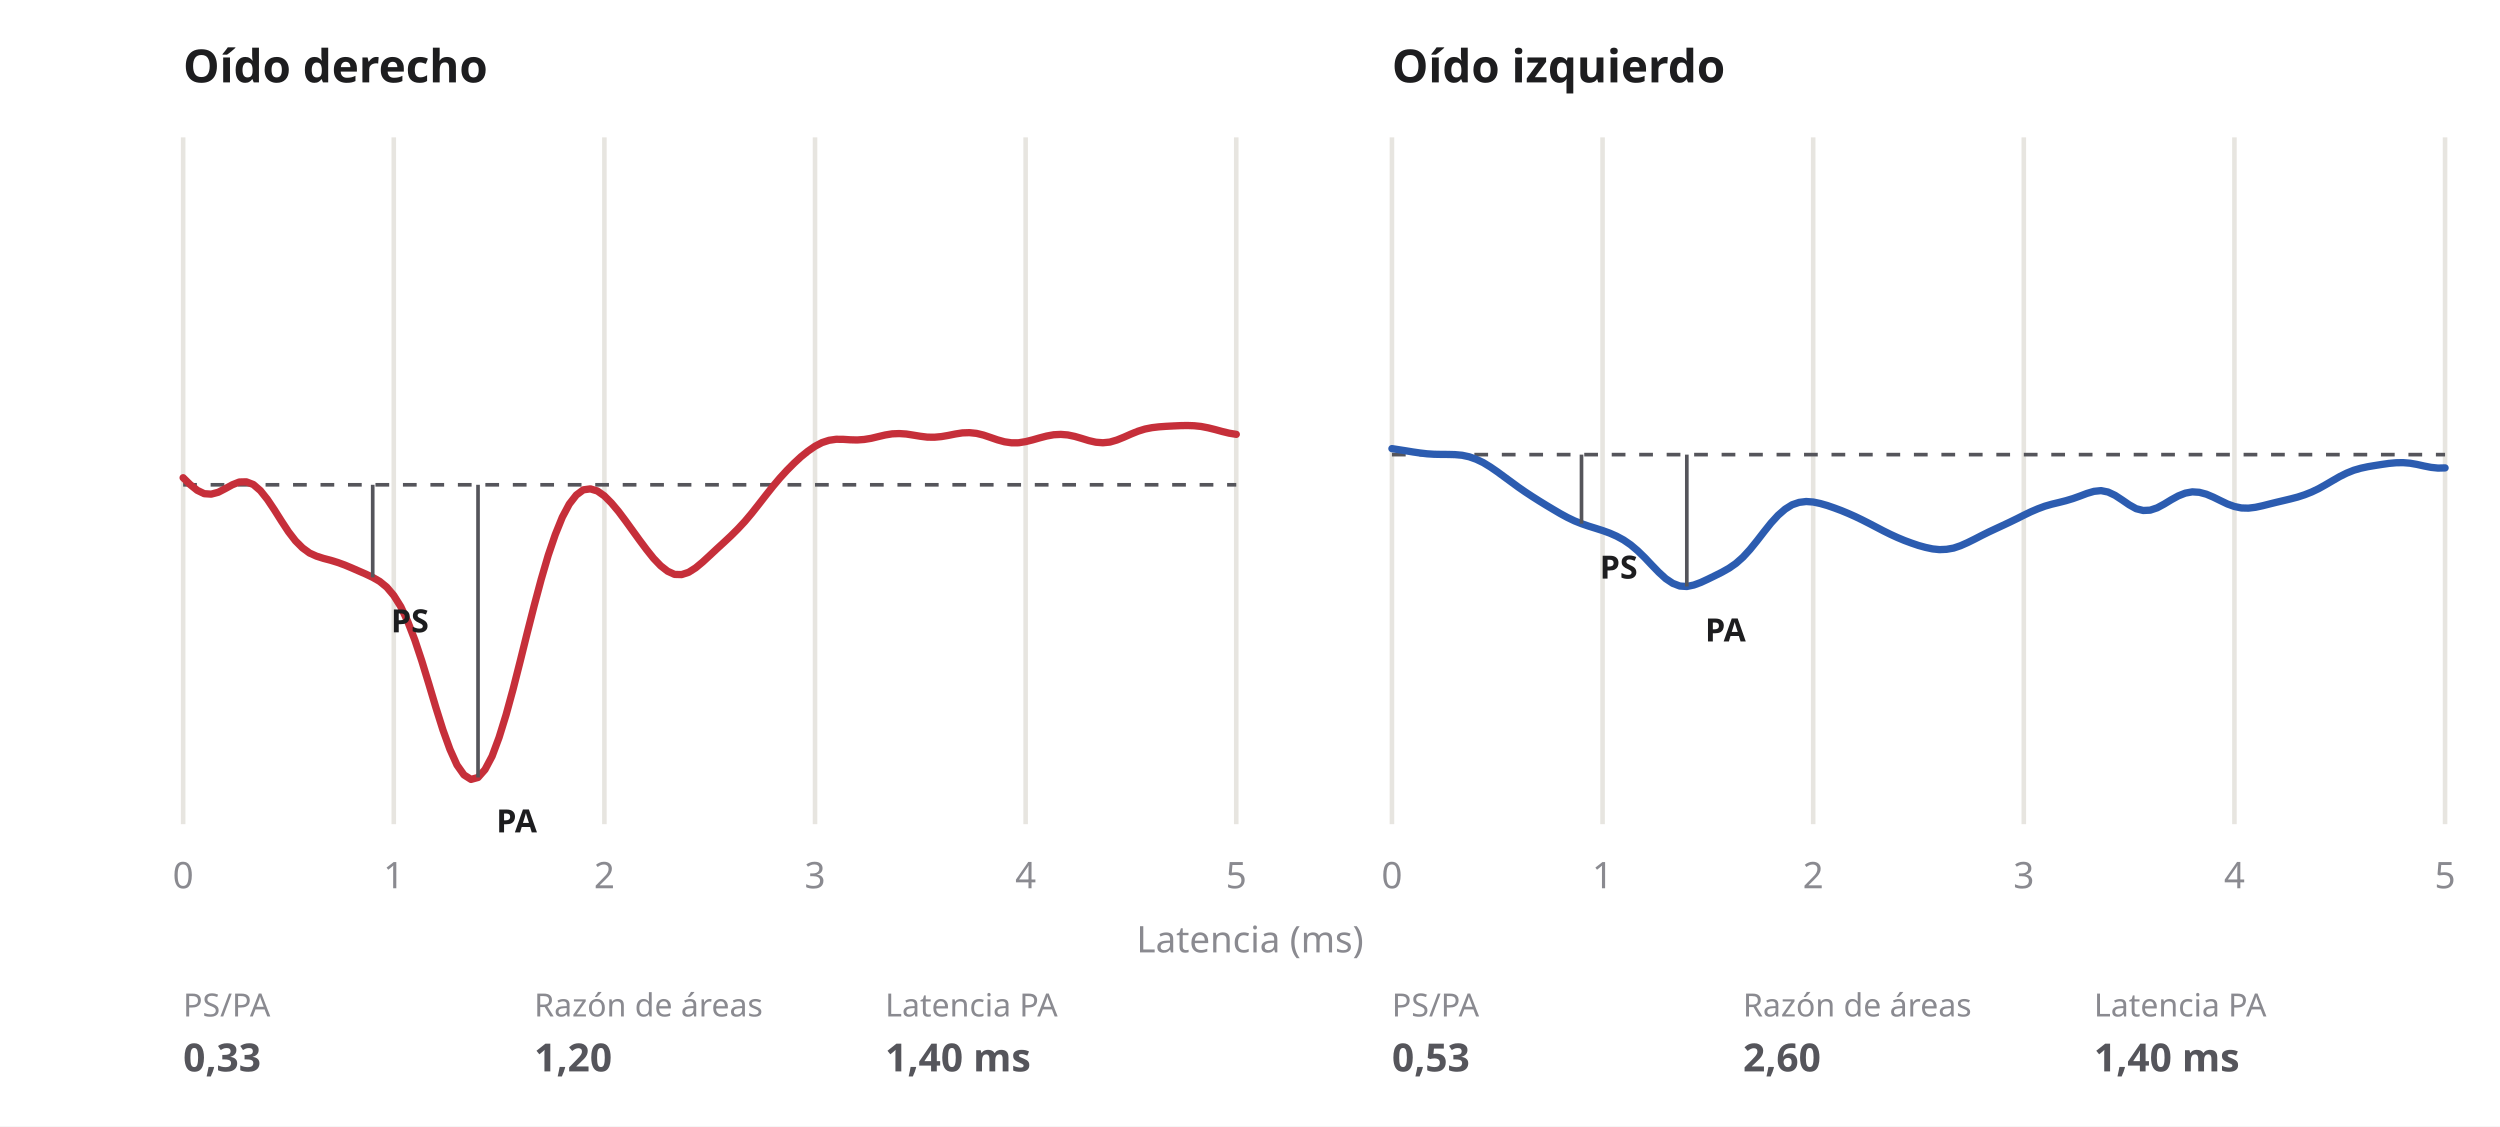
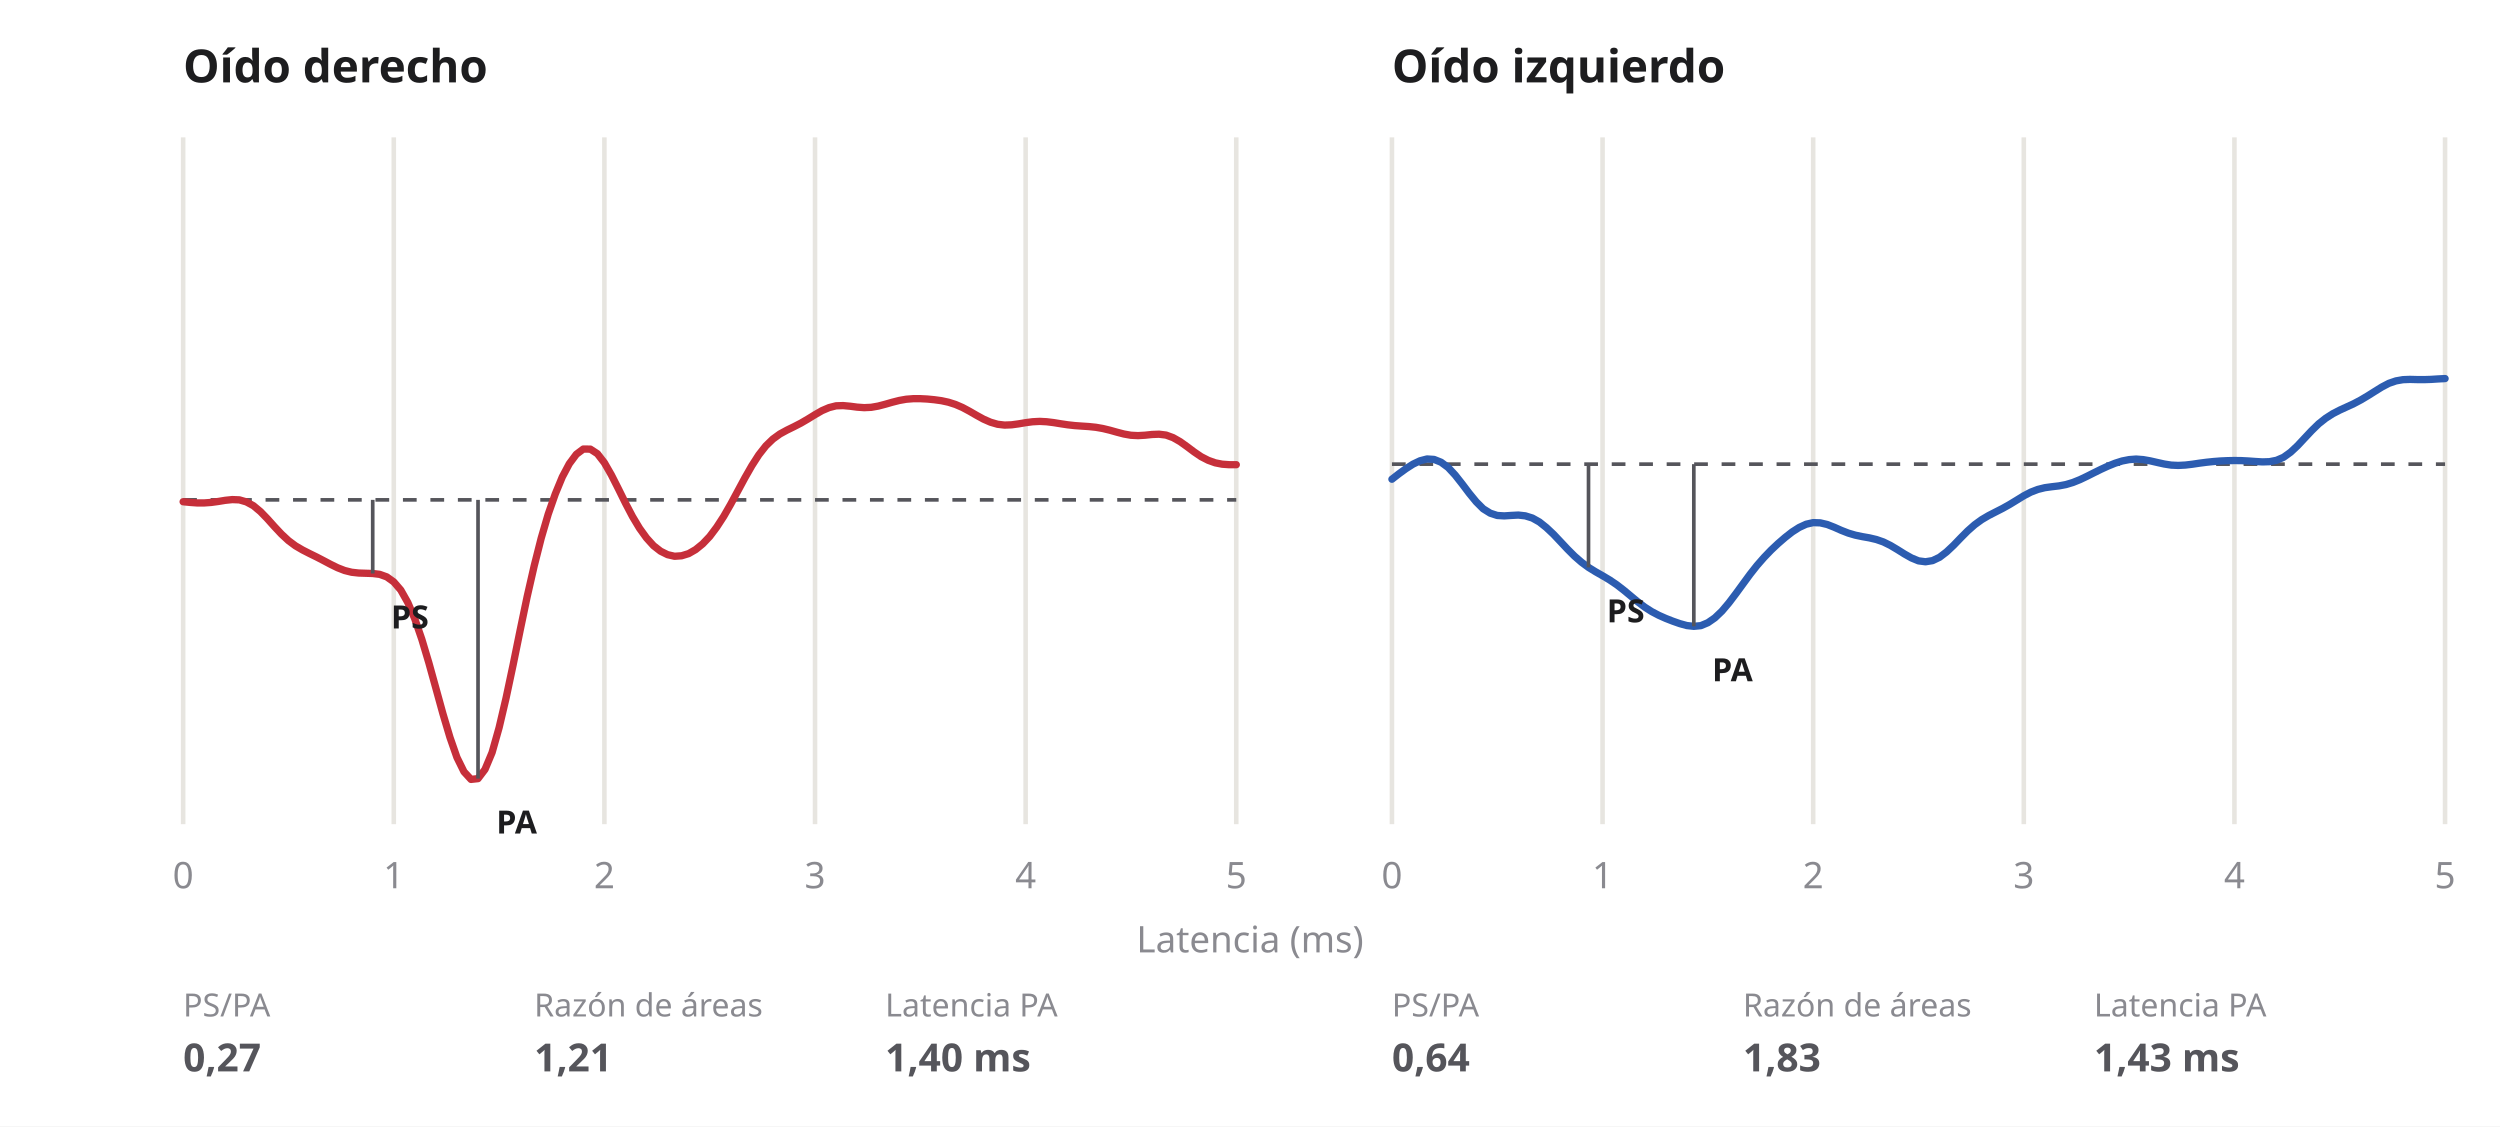
<svg xmlns="http://www.w3.org/2000/svg" viewBox="0 0 546 246" width="546" height="246" font-family="'Plus Jakarta Sans', sans-serif">
  <rect width="100%" height="100%" fill="#ffffff" />
  <line x1="40" y1="30" x2="40" y2="180" stroke="#e7e5e0" stroke-width="1" />
  <text x="40" y="194" font-size="8" fill="#8a8a90" text-anchor="middle" font-weight="400">0</text>
  <line x1="86" y1="30" x2="86" y2="180" stroke="#e7e5e0" stroke-width="1" />
  <text x="86" y="194" font-size="8" fill="#8a8a90" text-anchor="middle" font-weight="400">1</text>
  <line x1="132" y1="30" x2="132" y2="180" stroke="#e7e5e0" stroke-width="1" />
  <text x="132" y="194" font-size="8" fill="#8a8a90" text-anchor="middle" font-weight="400">2</text>
  <line x1="178" y1="30" x2="178" y2="180" stroke="#e7e5e0" stroke-width="1" />
  <text x="178" y="194" font-size="8" fill="#8a8a90" text-anchor="middle" font-weight="400">3</text>
  <line x1="224" y1="30" x2="224" y2="180" stroke="#e7e5e0" stroke-width="1" />
  <text x="224" y="194" font-size="8" fill="#8a8a90" text-anchor="middle" font-weight="400">4</text>
  <line x1="270" y1="30" x2="270" y2="180" stroke="#e7e5e0" stroke-width="1" />
  <text x="270" y="194" font-size="8" fill="#8a8a90" text-anchor="middle" font-weight="400">5</text>
  <text x="40" y="18" font-size="10" fill="#1d1d1f" text-anchor="start" font-weight="600">Oído derecho</text>
-   <line x1="40" y1="105.88" x2="270" y2="105.88" stroke="#55555b" stroke-width="0.8" stroke-dasharray="3 3" />
-   <path d="M40,104.34 L41.53,105.84 L43.07,107.08 L44.6,107.82 L46.13,107.92 L47.67,107.51 L49.2,106.72 L50.73,105.88 L52.27,105.27 L53.8,105.23 L55.33,105.82 L56.87,107.15 L58.4,109.07 L59.93,111.36 L61.47,113.8 L63,116.13 L64.53,118.12 L66.07,119.66 L67.6,120.78 L69.13,121.47 L70.67,121.96 L72.2,122.36 L73.73,122.83 L75.27,123.39 L76.8,124.03 L78.33,124.7 L79.87,125.37 L81.4,126.1 L82.93,126.98 L84.47,128.24 L86,130.05 L87.53,132.49 L89.07,135.79 L90.6,139.78 L92.13,144.38 L93.67,149.41 L95.2,154.54 L96.73,159.4 L98.27,163.67 L99.8,167.07 L101.33,169.24 L102.87,170.22 L104.4,169.8 L105.93,168.07 L107.47,165.17 L109,161.05 L110.53,156.1 L112.07,150.47 L113.6,144.44 L115.13,138.28 L116.67,132.24 L118.2,126.52 L119.73,121.28 L121.27,116.76 L122.8,112.97 L124.33,110.09 L125.87,108.11 L127.4,106.98 L128.93,106.77 L130.47,107.23 L132,108.31 L133.53,109.85 L135.07,111.68 L136.6,113.72 L138.13,115.84 L139.67,117.97 L141.2,120.02 L142.73,121.94 L144.27,123.55 L145.8,124.75 L147.33,125.45 L148.87,125.49 L150.4,124.99 L151.93,124.02 L153.47,122.74 L155,121.33 L156.53,119.9 L158.07,118.49 L159.6,117.06 L161.13,115.54 L162.67,113.89 L164.2,112.07 L165.73,110.13 L167.27,108.15 L168.8,106.22 L170.33,104.4 L171.87,102.72 L173.4,101.18 L174.93,99.76 L176.47,98.52 L178,97.46 L179.53,96.66 L181.07,96.16 L182.6,95.94 L184.13,95.95 L185.67,96.05 L187.2,96.09 L188.73,95.98 L190.27,95.73 L191.8,95.36 L193.33,95 L194.87,94.75 L196.4,94.69 L197.93,94.79 L199.47,95.03 L201,95.28 L202.53,95.47 L204.07,95.49 L205.6,95.35 L207.13,95.09 L208.67,94.78 L210.2,94.54 L211.73,94.49 L213.27,94.65 L214.8,95.02 L216.33,95.54 L217.87,96.07 L219.4,96.49 L220.93,96.71 L222.47,96.7 L224,96.45 L225.53,96.07 L227.07,95.63 L228.6,95.23 L230.13,94.95 L231.67,94.87 L233.2,94.99 L234.73,95.31 L236.27,95.76 L237.8,96.23 L239.33,96.58 L240.87,96.7 L242.4,96.55 L243.93,96.1 L245.47,95.48 L247,94.8 L248.53,94.18 L250.07,93.7 L251.6,93.4 L253.13,93.22 L254.67,93.11 L256.2,93.03 L257.73,92.96 L259.27,92.93 L260.8,92.98 L262.33,93.14 L263.87,93.44 L265.4,93.82 L266.93,94.24 L268.47,94.61 L270,94.86" fill="none" stroke="#c62f3a" stroke-width="1.6" stroke-opacity="1.0" stroke-linejoin="round" stroke-linecap="round" />
-   <line x1="81.4" y1="105.88" x2="81.4" y2="126.1" stroke="#55555b" stroke-width="0.8" />
-   <text x="85.4" y="138.1" font-size="7" fill="#1d1d1f" text-anchor="start" font-weight="600">PS</text>
-   <line x1="104.4" y1="105.88" x2="104.4" y2="169.8" stroke="#55555b" stroke-width="0.8" />
-   <text x="108.4" y="181.8" font-size="7" fill="#1d1d1f" text-anchor="start" font-weight="600">PA</text>
+   <line x1="40" y1="109.17" x2="270" y2="109.17" stroke="#55555b" stroke-width="0.8" stroke-dasharray="3 3" />
+   <path d="M40,109.58 L41.53,109.73 L43.07,109.84 L44.6,109.84 L46.13,109.73 L47.67,109.52 L49.2,109.27 L50.73,109.11 L52.27,109.17 L53.8,109.61 L55.33,110.44 L56.87,111.72 L58.4,113.3 L59.93,115.01 L61.47,116.65 L63,118.07 L64.53,119.21 L66.07,120.11 L67.6,120.89 L69.13,121.64 L70.67,122.44 L72.2,123.25 L73.73,124 L75.27,124.6 L76.8,124.98 L78.33,125.15 L79.87,125.2 L81.4,125.25 L82.93,125.44 L84.47,125.99 L86,127.09 L87.53,128.87 L89.07,131.6 L90.6,135.19 L92.13,139.64 L93.67,144.79 L95.2,150.32 L96.73,155.87 L98.27,161.04 L99.8,165.43 L101.33,168.54 L102.87,170.22 L104.4,170.05 L105.93,168.03 L107.47,164.35 L109,158.93 L110.53,152.42 L112.07,145.17 L113.6,137.65 L115.13,130.31 L116.67,123.57 L118.2,117.53 L119.73,112.29 L121.27,107.89 L122.8,104.18 L124.33,101.29 L125.87,99.22 L127.4,98.07 L128.93,98.09 L130.47,99.09 L132,101.07 L133.53,103.74 L135.07,106.78 L136.6,109.88 L138.13,112.8 L139.67,115.37 L141.2,117.49 L142.73,119.18 L144.27,120.38 L145.8,121.14 L147.33,121.49 L148.87,121.38 L150.4,120.91 L151.93,120.03 L153.47,118.78 L155,117.17 L156.53,115.13 L158.07,112.76 L159.6,110.09 L161.13,107.25 L162.67,104.39 L164.2,101.71 L165.73,99.33 L167.27,97.37 L168.8,95.89 L170.33,94.78 L171.87,93.94 L173.4,93.19 L174.93,92.4 L176.47,91.5 L178,90.56 L179.53,89.68 L181.07,89.02 L182.6,88.63 L184.13,88.58 L185.67,88.72 L187.2,88.92 L188.73,89.03 L190.27,88.96 L191.8,88.69 L193.33,88.29 L194.87,87.85 L196.4,87.46 L197.93,87.19 L199.47,87.07 L201,87.07 L202.53,87.15 L204.07,87.3 L205.6,87.51 L207.13,87.84 L208.67,88.33 L210.2,88.99 L211.73,89.81 L213.27,90.7 L214.8,91.54 L216.33,92.21 L217.87,92.66 L219.4,92.84 L220.93,92.78 L222.47,92.57 L224,92.31 L225.53,92.11 L227.07,92.03 L228.6,92.11 L230.13,92.3 L231.67,92.55 L233.2,92.78 L234.73,92.95 L236.27,93.06 L237.8,93.16 L239.33,93.32 L240.87,93.59 L242.4,93.96 L243.93,94.39 L245.47,94.79 L247,95.06 L248.53,95.14 L250.07,95.05 L251.6,94.89 L253.13,94.83 L254.67,95.02 L256.2,95.58 L257.73,96.45 L259.27,97.55 L260.8,98.7 L262.33,99.74 L263.87,100.53 L265.4,101.08 L266.93,101.38 L268.47,101.49 L270,101.49" fill="none" stroke="#c62f3a" stroke-width="1.6" stroke-opacity="1.0" stroke-linejoin="round" stroke-linecap="round" />
+   <line x1="81.4" y1="109.17" x2="81.4" y2="125.25" stroke="#55555b" stroke-width="0.8" />
+   <text x="85.4" y="137.25" font-size="7" fill="#1d1d1f" text-anchor="start" font-weight="600">PS</text>
+   <line x1="104.4" y1="109.17" x2="104.4" y2="170.05" stroke="#55555b" stroke-width="0.8" />
+   <text x="108.4" y="182.05" font-size="7" fill="#1d1d1f" text-anchor="start" font-weight="600">PA</text>
  <text x="40" y="222" font-size="7" fill="#8a8a90" text-anchor="start" font-weight="400">PS/PA</text>
-   <text x="40" y="234" font-size="8.5" fill="#55555b" text-anchor="start" font-weight="600">0,33</text>
+   <text x="40" y="234" font-size="8.5" fill="#55555b" text-anchor="start" font-weight="600">0,27</text>
  <text x="116.67" y="222" font-size="7" fill="#8a8a90" text-anchor="start" font-weight="400">Razón de áreas</text>
-   <text x="116.67" y="234" font-size="8.5" fill="#55555b" text-anchor="start" font-weight="600">1,20</text>
+   <text x="116.67" y="234" font-size="8.5" fill="#55555b" text-anchor="start" font-weight="600">1,21</text>
  <text x="193.33" y="222" font-size="7" fill="#8a8a90" text-anchor="start" font-weight="400">Latencia PA</text>
  <text x="193.33" y="234" font-size="8.5" fill="#55555b" text-anchor="start" font-weight="600">1,40 ms</text>
  <line x1="304" y1="30" x2="304" y2="180" stroke="#e7e5e0" stroke-width="1" />
  <text x="304" y="194" font-size="8" fill="#8a8a90" text-anchor="middle" font-weight="400">0</text>
  <line x1="350" y1="30" x2="350" y2="180" stroke="#e7e5e0" stroke-width="1" />
  <text x="350" y="194" font-size="8" fill="#8a8a90" text-anchor="middle" font-weight="400">1</text>
  <line x1="396" y1="30" x2="396" y2="180" stroke="#e7e5e0" stroke-width="1" />
  <text x="396" y="194" font-size="8" fill="#8a8a90" text-anchor="middle" font-weight="400">2</text>
  <line x1="442" y1="30" x2="442" y2="180" stroke="#e7e5e0" stroke-width="1" />
  <text x="442" y="194" font-size="8" fill="#8a8a90" text-anchor="middle" font-weight="400">3</text>
  <line x1="488" y1="30" x2="488" y2="180" stroke="#e7e5e0" stroke-width="1" />
  <text x="488" y="194" font-size="8" fill="#8a8a90" text-anchor="middle" font-weight="400">4</text>
  <line x1="534" y1="30" x2="534" y2="180" stroke="#e7e5e0" stroke-width="1" />
  <text x="534" y="194" font-size="8" fill="#8a8a90" text-anchor="middle" font-weight="400">5</text>
  <text x="304" y="18" font-size="10" fill="#1d1d1f" text-anchor="start" font-weight="600">Oído izquierdo</text>
-   <line x1="304" y1="99.29" x2="534" y2="99.29" stroke="#55555b" stroke-width="0.8" stroke-dasharray="3 3" />
-   <path d="M304,97.98 L305.53,98.22 L307.07,98.46 L308.6,98.71 L310.13,98.93 L311.67,99.11 L313.2,99.21 L314.73,99.24 L316.27,99.25 L317.8,99.29 L319.33,99.43 L320.87,99.76 L322.4,100.3 L323.93,101.03 L325.47,101.97 L327,103.02 L328.53,104.14 L330.07,105.27 L331.6,106.39 L333.13,107.45 L334.67,108.46 L336.2,109.43 L337.73,110.37 L339.27,111.29 L340.8,112.19 L342.33,113.02 L343.87,113.76 L345.4,114.37 L346.93,114.9 L348.47,115.38 L350,115.87 L351.53,116.42 L353.07,117.1 L354.6,117.93 L356.13,118.98 L357.67,120.28 L359.2,121.77 L360.73,123.39 L362.27,124.98 L363.8,126.38 L365.33,127.4 L366.87,127.99 L368.4,128.09 L369.93,127.77 L371.47,127.2 L373,126.49 L374.53,125.74 L376.07,124.97 L377.6,124.11 L379.13,123.05 L380.67,121.68 L382.2,120.01 L383.73,118.12 L385.27,116.13 L386.8,114.21 L388.33,112.54 L389.87,111.2 L391.4,110.24 L392.93,109.72 L394.47,109.53 L396,109.64 L397.53,109.96 L399.07,110.4 L400.6,110.93 L402.13,111.5 L403.67,112.14 L405.2,112.82 L406.73,113.56 L408.27,114.34 L409.8,115.14 L411.33,115.94 L412.87,116.7 L414.4,117.4 L415.93,118.04 L417.47,118.61 L419,119.13 L420.53,119.55 L422.07,119.88 L423.6,120.04 L425.13,119.97 L426.67,119.7 L428.2,119.18 L429.73,118.5 L431.27,117.74 L432.8,116.95 L434.33,116.19 L435.87,115.47 L437.4,114.76 L438.93,114.04 L440.47,113.29 L442,112.52 L443.53,111.78 L445.07,111.12 L446.6,110.55 L448.13,110.11 L449.67,109.74 L451.2,109.35 L452.73,108.89 L454.27,108.34 L455.8,107.76 L457.33,107.31 L458.87,107.15 L460.4,107.46 L461.93,108.18 L463.47,109.19 L465,110.24 L466.53,111.1 L468.07,111.49 L469.6,111.42 L471.13,110.91 L472.67,110.08 L474.2,109.15 L475.73,108.31 L477.27,107.7 L478.8,107.42 L480.33,107.52 L481.87,107.93 L483.4,108.58 L484.93,109.33 L486.47,110.07 L488,110.62 L489.53,110.94 L491.07,110.98 L492.6,110.79 L494.13,110.46 L495.67,110.07 L497.2,109.69 L498.73,109.33 L500.27,108.96 L501.8,108.56 L503.33,108.06 L504.87,107.45 L506.4,106.72 L507.93,105.86 L509.47,104.96 L511,104.08 L512.53,103.32 L514.07,102.7 L515.6,102.26 L517.13,101.93 L518.67,101.67 L520.2,101.43 L521.73,101.21 L523.27,101.07 L524.8,101.04 L526.33,101.16 L527.87,101.43 L529.4,101.77 L530.93,102.07 L532.47,102.23 L534,102.19" fill="none" stroke="#2c5cb0" stroke-width="1.6" stroke-opacity="1.0" stroke-linejoin="round" stroke-linecap="round" />
-   <line x1="345.4" y1="99.29" x2="345.4" y2="114.37" stroke="#55555b" stroke-width="0.8" />
-   <text x="349.4" y="126.37" font-size="7" fill="#1d1d1f" text-anchor="start" font-weight="600">PS</text>
-   <line x1="368.4" y1="99.29" x2="368.4" y2="128.09" stroke="#55555b" stroke-width="0.8" />
-   <text x="372.4" y="140.09" font-size="7" fill="#1d1d1f" text-anchor="start" font-weight="600">PA</text>
+   <line x1="304" y1="101.37" x2="534" y2="101.37" stroke="#55555b" stroke-width="0.8" stroke-dasharray="3 3" />
+   <path d="M304,104.66 L305.53,103.47 L307.07,102.35 L308.6,101.37 L310.13,100.64 L311.67,100.24 L313.2,100.34 L314.73,100.95 L316.27,102.09 L317.8,103.74 L319.33,105.68 L320.87,107.72 L322.4,109.59 L323.93,111.12 L325.47,112.08 L327,112.58 L328.53,112.67 L330.07,112.57 L331.6,112.49 L333.13,112.66 L334.67,113.14 L336.2,114 L337.73,115.22 L339.27,116.67 L340.8,118.29 L342.33,119.92 L343.87,121.46 L345.4,122.79 L346.93,123.92 L348.47,124.87 L350,125.74 L351.53,126.65 L353.07,127.69 L354.6,128.87 L356.13,130.14 L357.67,131.42 L359.2,132.59 L360.73,133.57 L362.27,134.38 L363.8,135.06 L365.33,135.66 L366.87,136.2 L368.4,136.62 L369.93,136.79 L371.47,136.64 L373,136 L374.53,134.94 L376.07,133.47 L377.6,131.66 L379.13,129.64 L380.67,127.53 L382.2,125.44 L383.73,123.5 L385.27,121.74 L386.8,120.15 L388.33,118.71 L389.87,117.38 L391.4,116.18 L392.93,115.2 L394.47,114.49 L396,114.14 L397.53,114.19 L399.07,114.55 L400.6,115.15 L402.13,115.83 L403.67,116.43 L405.2,116.88 L406.73,117.2 L408.27,117.47 L409.8,117.83 L411.33,118.36 L412.87,119.12 L414.4,120.03 L415.93,120.99 L417.47,121.86 L419,122.49 L420.53,122.69 L422.07,122.44 L423.6,121.71 L425.13,120.54 L426.67,119.09 L428.2,117.5 L429.73,115.96 L431.27,114.6 L432.8,113.49 L434.33,112.59 L435.87,111.8 L437.4,111.02 L438.93,110.16 L440.47,109.22 L442,108.28 L443.53,107.48 L445.07,106.89 L446.6,106.51 L448.13,106.3 L449.67,106.12 L451.2,105.83 L452.73,105.37 L454.27,104.75 L455.8,104.02 L457.33,103.25 L458.87,102.49 L460.4,101.79 L461.93,101.17 L463.47,100.68 L465,100.38 L466.53,100.26 L468.07,100.38 L469.6,100.65 L471.13,101 L472.67,101.34 L474.2,101.58 L475.73,101.65 L477.27,101.57 L478.8,101.39 L480.33,101.16 L481.87,100.96 L483.4,100.8 L484.93,100.68 L486.47,100.61 L488,100.58 L489.53,100.6 L491.07,100.68 L492.6,100.79 L494.13,100.88 L495.67,100.83 L497.2,100.53 L498.73,99.87 L500.27,98.76 L501.8,97.33 L503.33,95.69 L504.87,94.05 L506.4,92.56 L507.93,91.35 L509.47,90.36 L511,89.57 L512.53,88.87 L514.07,88.16 L515.6,87.35 L517.13,86.44 L518.67,85.47 L520.2,84.52 L521.73,83.72 L523.27,83.19 L524.8,82.92 L526.33,82.86 L527.87,82.9 L529.4,82.91 L530.93,82.86 L532.47,82.76 L534,82.68" fill="none" stroke="#2c5cb0" stroke-width="1.6" stroke-opacity="1.0" stroke-linejoin="round" stroke-linecap="round" />
+   <line x1="346.93" y1="101.37" x2="346.93" y2="123.92" stroke="#55555b" stroke-width="0.8" />
+   <text x="350.93" y="135.92" font-size="7" fill="#1d1d1f" text-anchor="start" font-weight="600">PS</text>
+   <line x1="369.93" y1="101.37" x2="369.93" y2="136.79" stroke="#55555b" stroke-width="0.8" />
+   <text x="373.93" y="148.79" font-size="7" fill="#1d1d1f" text-anchor="start" font-weight="600">PA</text>
  <text x="304" y="222" font-size="7" fill="#8a8a90" text-anchor="start" font-weight="400">PS/PA</text>
-   <text x="304" y="234" font-size="8.5" fill="#55555b" text-anchor="start" font-weight="600">0,53</text>
+   <text x="304" y="234" font-size="8.5" fill="#55555b" text-anchor="start" font-weight="600">0,64</text>
  <text x="380.67" y="222" font-size="7" fill="#8a8a90" text-anchor="start" font-weight="400">Razón de áreas</text>
-   <text x="380.67" y="234" font-size="8.5" fill="#55555b" text-anchor="start" font-weight="600">2,60</text>
+   <text x="380.67" y="234" font-size="8.5" fill="#55555b" text-anchor="start" font-weight="600">1,83</text>
  <text x="457.33" y="222" font-size="7" fill="#8a8a90" text-anchor="start" font-weight="400">Latencia PA</text>
-   <text x="457.33" y="234" font-size="8.5" fill="#55555b" text-anchor="start" font-weight="600">1,40 ms</text>
+   <text x="457.33" y="234" font-size="8.5" fill="#55555b" text-anchor="start" font-weight="600">1,43 ms</text>
  <text x="273" y="208" font-size="8" fill="#8a8a90" text-anchor="middle" font-weight="400">Latencia (ms)</text>
</svg>
